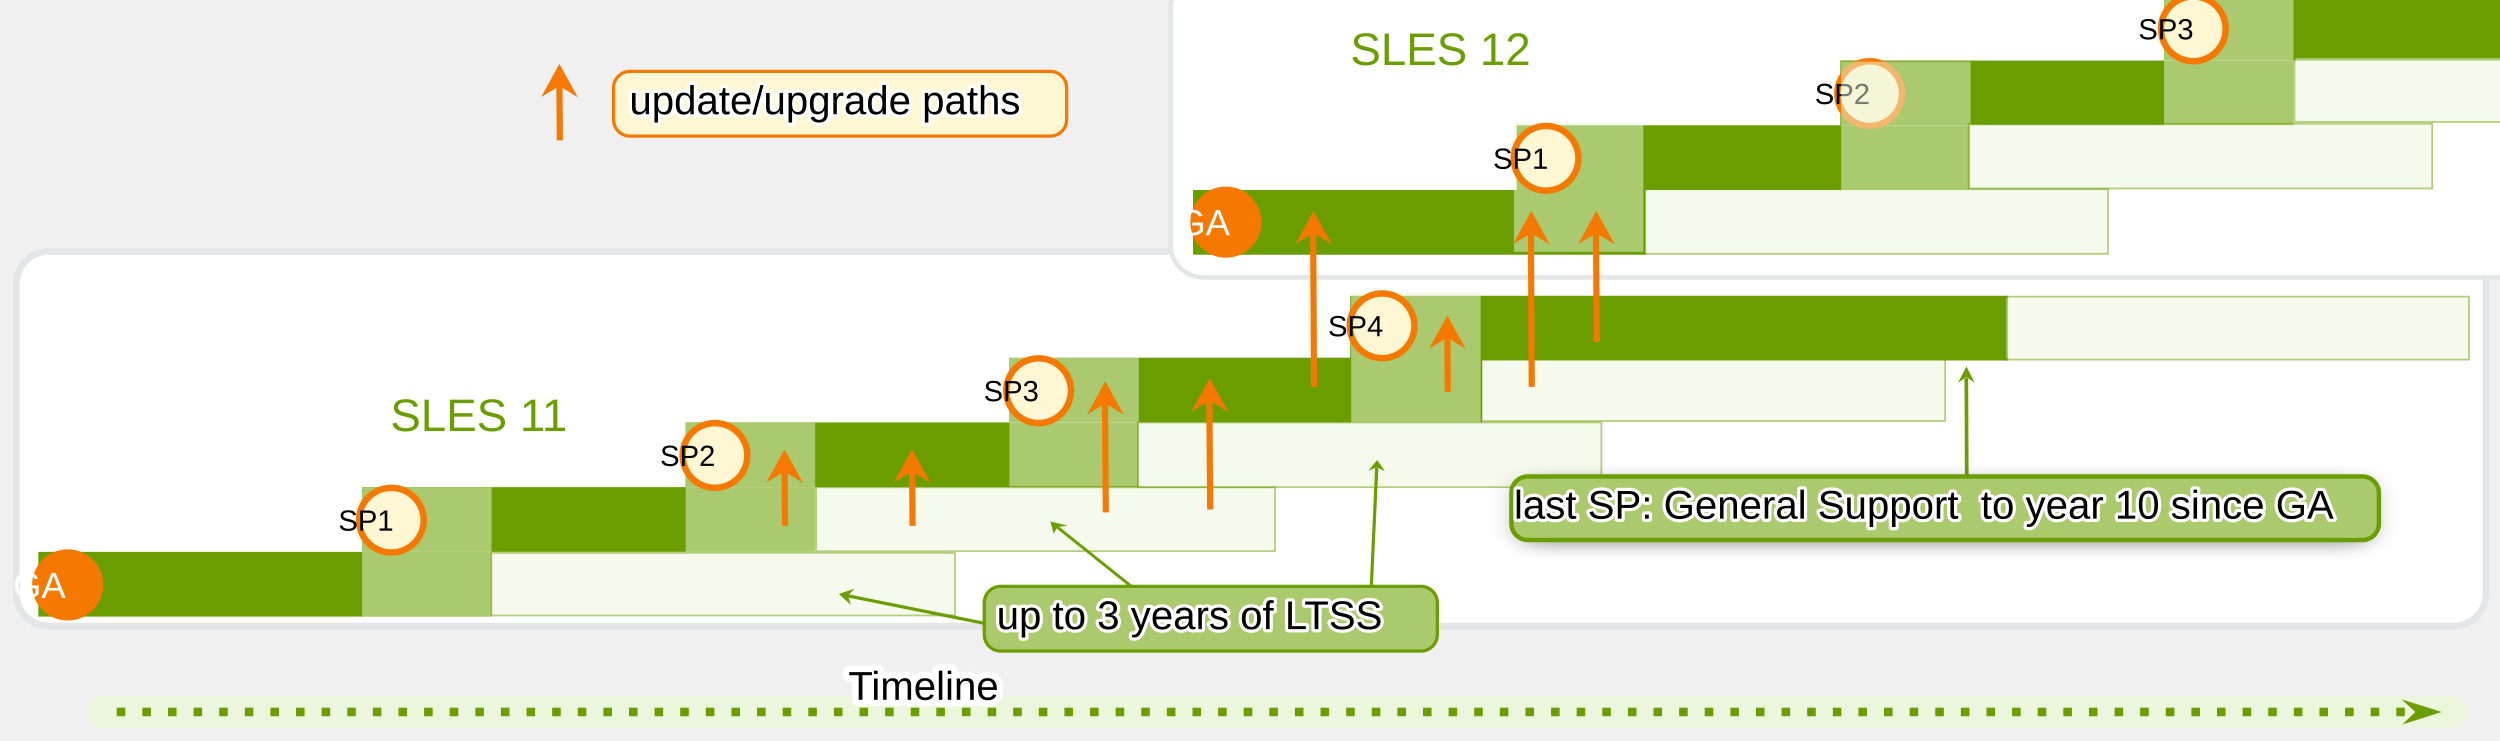
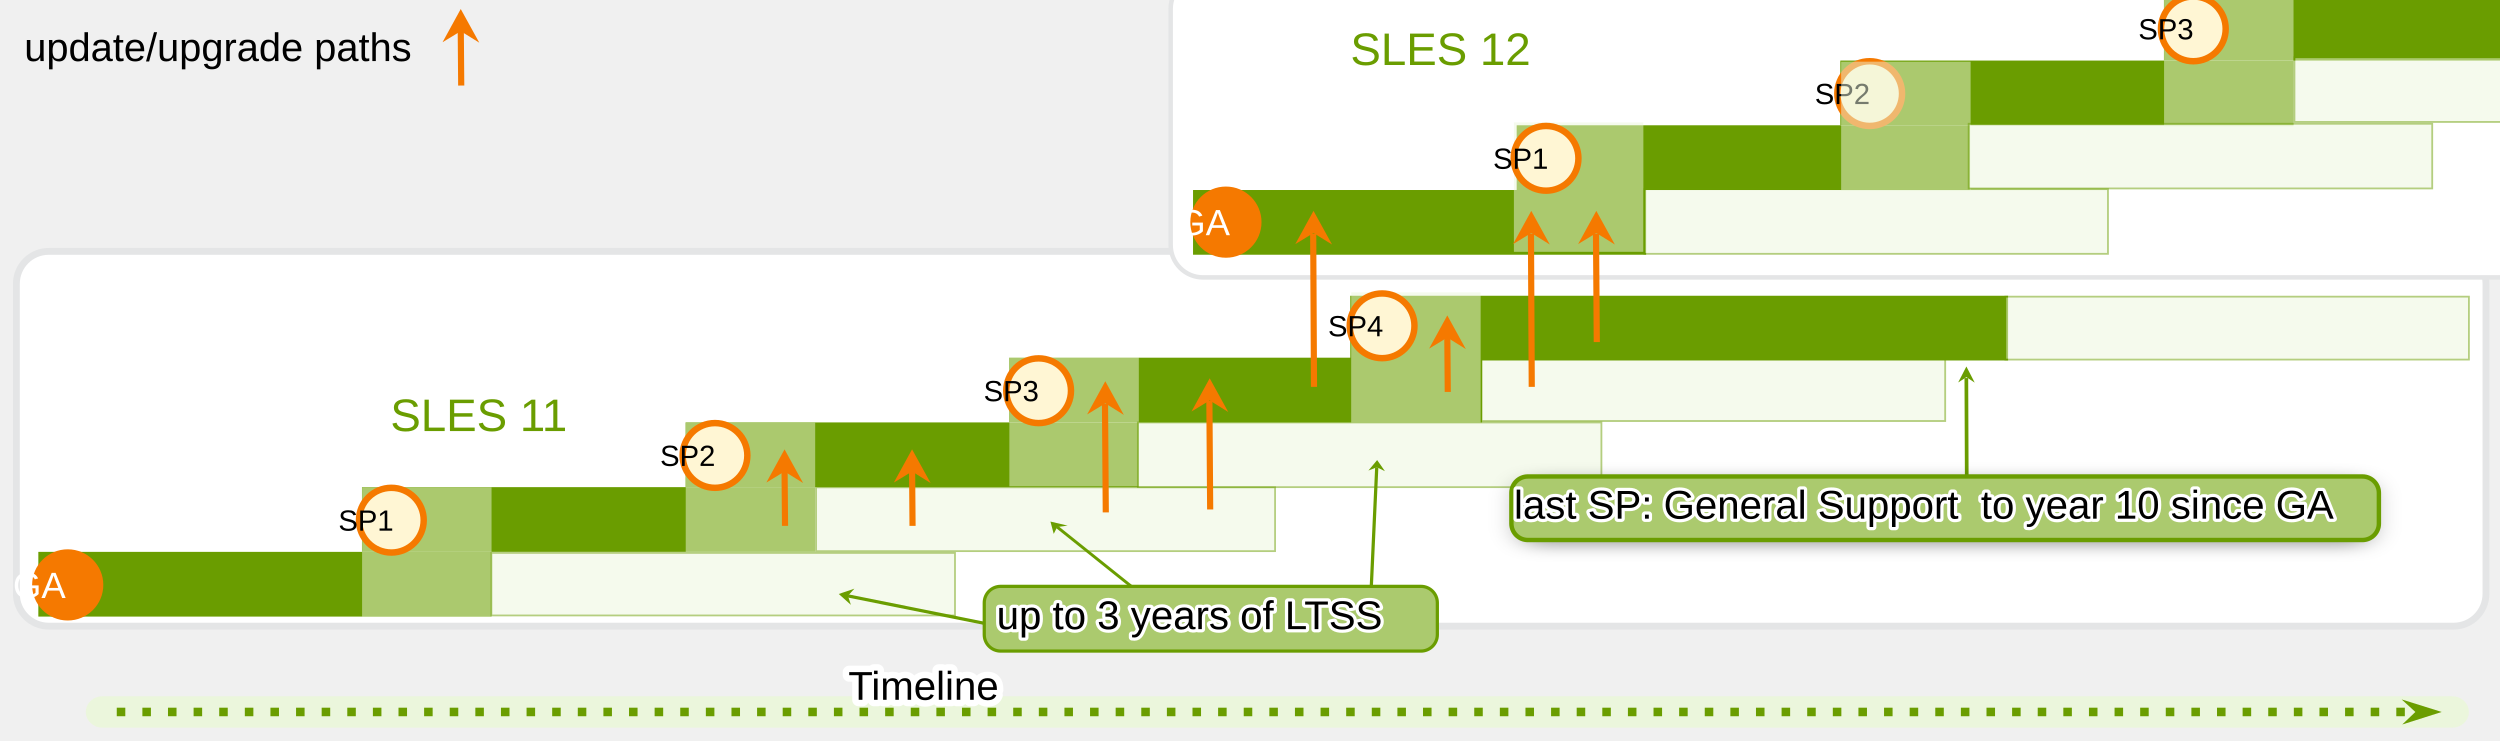
<svg xmlns="http://www.w3.org/2000/svg" version="1.1" id="svg4659" height="405.411" width="1368.556">
  <defs id="defs4661">
    <linearGradient id="linearGradient5521">
      <stop style="stop-color:#e4e5e6;stop-opacity:1;" offset="0" id="stop5523" />
      <stop style="stop-color:#fdfeff;stop-opacity:1" offset="1" id="stop5525" />
    </linearGradient>
    <linearGradient id="linearGradient5450">
      <stop style="stop-color:#e4e5e6;stop-opacity:1;" offset="0" id="stop5452" />
      <stop style="stop-color:#e4e5e6;stop-opacity:0;" offset="1" id="stop5454" />
    </linearGradient>
    <filter id="filter5854-1" x="-0.041" width="1.082" y="-0.288" height="1.576" color-interpolation-filters="sRGB">
      <feGaussianBlur stdDeviation="4.252" id="feGaussianBlur5856-4" />
    </filter>
  </defs>
  <g id="layer1" transform="translate(-9.182156,-624.411)">
    <rect style="fill:#ffffff;fill-opacity:1;stroke:#e4e5e6;stroke-width:3.756;stroke-miterlimit:4;stroke-opacity:1;stroke-dasharray:none;stroke-linejoin:round;stroke-linecap:round" id="rect4678" width="1351.908" height="205.167" x="18.15" y="762.015" rx="17.717" ry="17.717" />
    <g transform="translate(152,445.8169)" id="g5574">
      <text id="text5576" y="414.567" x="70.866" style="font-size:25px;font-style:normal;font-variant:normal;font-weight:normal;font-stretch:normal;text-align:start;line-height:125%;letter-spacing:0px;word-spacing:0px;writing-mode:lr-tb;text-anchor:start;fill:none;stroke:#ffffff;stroke-width:7.087;stroke-linecap:round;stroke-linejoin:round;stroke-miterlimit:4;stroke-opacity:1;stroke-dasharray:none;font-family:Arial;-inkscape-font-specification:Arial" xml:space="preserve">
        <tspan y="414.567" x="70.866" id="tspan5578">SLES 10</tspan>
      </text>
      <text xml:space="preserve" style="font-size:25px;font-style:normal;font-variant:normal;font-weight:normal;font-stretch:normal;text-align:start;line-height:125%;letter-spacing:0px;word-spacing:0px;writing-mode:lr-tb;text-anchor:start;fill:#6a9d00;fill-opacity:1;stroke:none;font-family:Arial;-inkscape-font-specification:Arial" x="70.866" y="414.567" id="text5580">
        <tspan id="tspan5582" x="70.866" y="414.567">SLES 11</tspan>
      </text>
    </g>
    <rect style="fill:#ebf6dc;fill-opacity:1;fill-rule:nonzero;stroke:none" id="rect5866" width="1304.536" height="17.162" x="56.16" y="1005.574" rx="9" ry="9" />
    <path style="fill:none;stroke:#6a9d00;stroke-width:4.674;stroke-linecap:butt;stroke-linejoin:miter;stroke-miterlimit:4;stroke-opacity:1;stroke-dasharray:4.674, 9.347;stroke-dashoffset:0" d="m 73.101,1014.154 1257.874,0" id="path5862" />
    <path style="fill:#6a9d00;fill-opacity:1;stroke:none" d="m 1345.819,1014.155 -21.596,6.864 7.18,-6.864 -7.516,-6.865 z" id="path5864" />
    <g id="g5885" transform="translate(0,4.5669)">
      <text id="text5881" y="1002.93" x="526.385" style="font-size:12px;font-style:normal;font-variant:normal;font-weight:normal;font-stretch:normal;text-align:center;line-height:115%;letter-spacing:0px;word-spacing:0px;writing-mode:lr-tb;text-anchor:middle;fill:none;stroke:#ffffff;stroke-width:7.087;stroke-linecap:round;stroke-linejoin:round;stroke-miterlimit:4;stroke-opacity:1;stroke-dasharray:none;font-family:Arial;-inkscape-font-specification:Arial" xml:space="preserve">
        <tspan id="tspan5883" y="1002.93" x="526.385" style="font-size:22px;fill:none;stroke:#ffffff;stroke-width:7.087;stroke-linecap:round;stroke-linejoin:round;stroke-miterlimit:4;stroke-opacity:1;stroke-dasharray:none">Timeline</tspan>
      </text>
      <text xml:space="preserve" style="font-size:12px;font-style:normal;font-variant:normal;font-weight:normal;font-stretch:normal;text-align:center;line-height:115%;letter-spacing:0px;word-spacing:0px;writing-mode:lr-tb;text-anchor:middle;fill:#000000;fill-opacity:1;stroke:none;font-family:Arial;-inkscape-font-specification:Arial" x="526.385" y="1002.93" id="text5868">
        <tspan style="font-size:22px" x="526.385" y="1002.93" id="tspan5874">Timeline</tspan>
      </text>
    </g>
    <g id="g5491" transform="matrix(1,0,0,-1,-147,1518.249)">
      <rect style="fill:#6a9d00;fill-opacity:1;fill-rule:nonzero;stroke:none" id="rect5487" width="248.031" height="35.433" x="531.496" y="627.166" />
      <rect y="662.599" x="708.661" height="35.433" width="258.848" id="rect5489" style="fill:#6a9d00;fill-opacity:1;fill-rule:nonzero;stroke:none" />
      <rect style="opacity:0.5;fill:#ebf6dc;fill-opacity:1;fill-rule:nonzero;stroke:none" id="rect5507" width="70.866" height="70.866" x="708.732" y="627.549" />
      <rect y="591.733" x="354.331" height="35.433" width="248.031" id="rect5485" style="fill:#6a9d00;fill-opacity:1;fill-rule:nonzero;stroke:none" />
      <rect style="opacity:0.5;fill:#ebf6dc;fill-opacity:1;fill-rule:nonzero;stroke:none" id="rect5505" width="70.866" height="70.866" x="531.567" y="591.645" />
      <rect style="fill:#6a9d00;fill-opacity:1;fill-rule:nonzero;stroke:none" id="rect5483" width="248.031" height="35.433" x="177.165" y="556.3" />
      <rect style="opacity:0.5;fill:#ebf6dc;fill-opacity:1;fill-rule:nonzero;stroke:none" id="rect5503" width="70.866" height="70.866" x="354.402" y="556.212" />
      <g id="g5718" transform="matrix(1,0,0,-1,-1.62992,1005.93)">
        <path transform="translate(177.1654,308.2683)" d="m 212.598,88.583 c 0,9.785 -7.932,17.717 -17.717,17.717 -9.785,0 -17.717,-7.932 -17.717,-17.717 0,-9.785 7.932,-17.717 17.717,-17.717 9.785,0 17.717,7.932 17.717,17.717 z" id="path5720" style="fill:#fff6d4;fill-opacity:1;fill-rule:nonzero;stroke:#f57900;stroke-width:3.543;stroke-miterlimit:4;stroke-opacity:1;stroke-dasharray:none" />
        <text id="text5722" y="402.577" x="373.161" style="font-size:12px;font-style:normal;font-variant:normal;font-weight:normal;font-stretch:normal;text-align:center;line-height:115%;letter-spacing:0px;word-spacing:0px;writing-mode:lr-tb;text-anchor:middle;fill:#000000;fill-opacity:1;stroke:none;font-family:Arial;-inkscape-font-specification:Arial" xml:space="preserve">
          <tspan y="402.577" x="373.161" id="tspan5724" style="font-size:16px">SP1</tspan>
        </text>
      </g>
      <g transform="matrix(1,0,0,-1,0.71994,1041.363)" id="g5734">
        <path style="fill:#fff6d4;fill-opacity:1;fill-rule:nonzero;stroke:#f57900;stroke-width:3.543;stroke-miterlimit:4;stroke-opacity:1;stroke-dasharray:none" id="path5736" d="m 212.598,88.583 c 0,9.785 -7.932,17.717 -17.717,17.717 -9.785,0 -17.717,-7.932 -17.717,-17.717 0,-9.785 7.932,-17.717 17.717,-17.717 9.785,0 17.717,7.932 17.717,17.717 z" transform="translate(351.9808,308.2683)" />
        <text xml:space="preserve" style="font-size:12px;font-style:normal;font-variant:normal;font-weight:normal;font-stretch:normal;text-align:center;line-height:115%;letter-spacing:0px;word-spacing:0px;writing-mode:lr-tb;text-anchor:middle;fill:#000000;fill-opacity:1;stroke:none;font-family:Arial;-inkscape-font-specification:Arial" x="546.929" y="402.577" id="text5738">
          <tspan style="font-size:16px" id="tspan5740" x="546.929" y="402.577">SP2</tspan>
        </text>
      </g>
      <g transform="matrix(1,0,0,-1,-2.17329,1076.8)" id="g5750">
        <path transform="translate(532.0394,308.2722)" d="m 212.598,88.583 c 0,9.785 -7.932,17.717 -17.717,17.717 -9.785,0 -17.717,-7.932 -17.717,-17.717 0,-9.785 7.932,-17.717 17.717,-17.717 9.785,0 17.717,7.932 17.717,17.717 z" id="path5752" style="fill:#fff6d4;fill-opacity:1;fill-rule:nonzero;stroke:#f57900;stroke-width:3.543;stroke-miterlimit:4;stroke-opacity:1;stroke-dasharray:none" />
        <text id="text5754" y="402.577" x="726.929" style="font-size:12px;font-style:normal;font-variant:normal;font-weight:normal;font-stretch:normal;text-align:center;line-height:115%;letter-spacing:0px;word-spacing:0px;writing-mode:lr-tb;text-anchor:middle;fill:#000000;fill-opacity:1;stroke:none;font-family:Arial;-inkscape-font-specification:Arial" xml:space="preserve">
          <tspan y="402.577" x="726.929" id="tspan5756" style="font-size:16px">SP3</tspan>
        </text>
      </g>
      <g id="g5702" transform="matrix(1,0,0,-1,-1.62992,970.4971)">
        <path style="fill:#f57900;fill-opacity:1;fill-rule:nonzero;stroke:#f57900;stroke-width:3.543;stroke-linecap:round;stroke-linejoin:round;stroke-miterlimit:4;stroke-opacity:1;stroke-dasharray:none;stroke-dashoffset:0" id="path5704" d="m 212.598,88.583 c 0,9.785 -7.932,17.717 -17.717,17.717 -9.785,0 -17.717,-7.932 -17.717,-17.717 0,-9.785 7.932,-17.717 17.717,-17.717 9.785,0 17.717,7.932 17.717,17.717 z" transform="translate(0,308.2683)" />
        <text xml:space="preserve" style="font-size:12px;font-style:normal;font-variant:normal;font-weight:normal;font-stretch:normal;text-align:center;line-height:115%;letter-spacing:0px;word-spacing:0px;writing-mode:lr-tb;text-anchor:middle;fill:#ffffff;fill-opacity:1;stroke:none;font-family:Arial;-inkscape-font-specification:Arial" x="194.345" y="404.009" id="text5706">
          <tspan style="font-size:20px;fill:#ffffff;fill-opacity:1" id="tspan5708" x="194.345" y="404.009">GA</tspan>
        </text>
      </g>
      <rect style="opacity:0.5;fill:#ebf6dc;fill-opacity:1;fill-rule:nonzero;stroke:#6a9d00;stroke-opacity:1" id="rect5507-91" width="253.76" height="35.404" x="779.067" y="627.166" />
      <rect style="opacity:0.5;fill:#ebf6dc;fill-opacity:1;fill-rule:nonzero;stroke:#6a9d00;stroke-width:0.988;stroke-opacity:1" id="rect5507-91-4" width="251.263" height="34.916" x="602.921" y="592.139" />
      <rect style="opacity:0.5;fill:#ebf6dc;fill-opacity:1;fill-rule:nonzero;stroke:#6a9d00;stroke-width:0.983;stroke-opacity:1" id="rect5507-91-4-3" width="253.777" height="34.227" x="425.188" y="556.926" />
      <rect style="opacity:0.5;fill:#ebf6dc;fill-opacity:1;fill-rule:nonzero;stroke:#6a9d00;stroke-width:1.015;stroke-opacity:1" id="rect5507-91-4-3-7" width="253.786" height="36.464" x="967.226" y="663.367" />
      <rect y="696.503" x="895.353" height="35.433" width="360.098" id="rect5489-9" style="fill:#6a9d00;fill-opacity:1;fill-rule:nonzero;stroke:none" />
      <rect style="opacity:0.5;fill:#ebf6dc;fill-opacity:1;fill-rule:nonzero;stroke:#6a9d00;stroke-width:0.986;stroke-opacity:1" id="rect5507-91-4-3-7-8" width="253.773" height="34.447" x="1253.945" y="696.996" />
      <rect style="opacity:0.5;fill:#ebf6dc;fill-opacity:1;fill-rule:nonzero;stroke:none" id="rect5507-96" width="70.866" height="71.279" x="895.853" y="662.545" />
      <g transform="matrix(1,0,0,-1,185.8545,1112.336)" id="g5750-4">
        <path transform="translate(532.0394,308.2722)" d="m 212.598,88.583 c 0,9.785 -7.932,17.717 -17.717,17.717 -9.785,0 -17.717,-7.932 -17.717,-17.717 0,-9.785 7.932,-17.717 17.717,-17.717 9.785,0 17.717,7.932 17.717,17.717 z" id="path5752-2" style="fill:#fff6d4;fill-opacity:1;fill-rule:nonzero;stroke:#f57900;stroke-width:3.543;stroke-miterlimit:4;stroke-opacity:1;stroke-dasharray:none" />
        <text id="text5754-5" y="402.577" x="727.429" style="font-size:12px;font-style:normal;font-variant:normal;font-weight:normal;font-stretch:normal;text-align:center;line-height:115%;letter-spacing:0px;word-spacing:0px;writing-mode:lr-tb;text-anchor:middle;fill:#000000;fill-opacity:1;stroke:none;font-family:Arial;-inkscape-font-specification:Arial" xml:space="preserve">
          <tspan y="402.577" x="727.429" id="tspan5756-8" style="font-size:16px">SP4</tspan>
        </text>
      </g>
    </g>
    <g id="g3197" transform="matrix(-0.1973363,0.9803359,0.9803359,0.1973363,90.61964,491.8841)">
      <path style="fill:none;stroke:#6a9d00;stroke-width:1.772;stroke-linecap:butt;stroke-linejoin:miter;stroke-miterlimit:4;stroke-opacity:1;stroke-dasharray:none" d="m 374.185,560.099 0,-94.343" id="path6258" />
      <path style="fill:#6a9d00;fill-opacity:1;stroke:none" d="m 374.143,460.597 4.533,7.693 -4.533,-2.558 -4.534,2.678 z" id="path5842" />
    </g>
    <g id="g3197-8" transform="matrix(-0.9999901,0.00505101,0.00445043,1.134938,1457.713,300.394)">
      <path style="fill:none;stroke:#6a9d00;stroke-width:2.027;stroke-linecap:butt;stroke-linejoin:miter;stroke-miterlimit:4;stroke-opacity:1;stroke-dasharray:none" d="m 374.185,518.117 0,-51.932" id="path6258-7" />
      <path style="fill:#6a9d00;fill-opacity:1;stroke:none" d="m 374.143,460.597 4.533,7.693 -4.533,-2.558 -4.534,2.678 z" id="path5842-7" />
    </g>
    <rect ry="17.717" rx="17.717" y="611.471" x="650.036" height="164.804" width="826.316" id="rect4676" style="fill:#ffffff;fill-opacity:1;stroke:#e4e5e6;stroke-width:2.466;stroke-miterlimit:4;stroke-opacity:1;stroke-dasharray:none" />
    <g id="g5588" transform="translate(677.5617,245.4308)">
      <text xml:space="preserve" style="font-size:25px;font-style:normal;font-variant:normal;font-weight:normal;font-stretch:normal;text-align:start;line-height:125%;letter-spacing:0px;word-spacing:0px;writing-mode:lr-tb;text-anchor:start;fill:none;stroke:#ffffff;stroke-width:7.087;stroke-linecap:round;stroke-linejoin:round;stroke-miterlimit:4;stroke-opacity:1;stroke-dasharray:none;font-family:Arial;-inkscape-font-specification:Arial" x="70.866" y="414.567" id="text5590">
        <tspan id="tspan5592" x="70.866" y="414.567">SLES 11</tspan>
      </text>
      <text id="text5594" y="414.567" x="70.866" style="font-size:25px;font-style:normal;font-variant:normal;font-weight:normal;font-stretch:normal;text-align:start;line-height:125%;letter-spacing:0px;word-spacing:0px;writing-mode:lr-tb;text-anchor:start;fill:#6a9d00;fill-opacity:1;stroke:none;font-family:Arial;-inkscape-font-specification:Arial" xml:space="preserve">
        <tspan y="414.567" x="70.866" id="tspan5596">SLES 12</tspan>
      </text>
    </g>
    <g id="g5491-1" transform="matrix(1,0,0,-1,485.1119,1320.159)">
      <rect style="fill:#6a9d00;fill-opacity:1;fill-rule:nonzero;stroke:none" id="rect5487-3" width="248.031" height="35.433" x="531.496" y="627.166" />
      <rect y="662.599" x="708.661" height="35.433" width="237.237" id="rect5489-5" style="fill:#6a9d00;fill-opacity:1;fill-rule:nonzero;stroke:none" />
      <rect style="opacity:0.5;fill:#ebf6dc;fill-opacity:1;fill-rule:nonzero;stroke:none" id="rect5507-9" width="70.866" height="70.866" x="708.732" y="626.437" />
      <rect y="591.733" x="354.331" height="35.433" width="248.031" id="rect5485-1" style="fill:#6a9d00;fill-opacity:1;fill-rule:nonzero;stroke:none" />
      <rect style="fill:#6a9d00;fill-opacity:1;fill-rule:nonzero;stroke:none" id="rect5483-5" width="248.031" height="35.433" x="177.165" y="556.3" />
      <rect style="opacity:0.5;fill:#ebf6dc;fill-opacity:1;fill-rule:nonzero;stroke:none" id="rect5505-6" width="70.866" height="70.866" x="352.817" y="557.895" />
      <rect style="opacity:0.5;fill:#ebf6dc;fill-opacity:1;fill-rule:nonzero;stroke:none" id="rect5503-1" width="0" height="0" x="425.268" y="627.078" />
      <g id="g5718-2" transform="matrix(1,0,0,-1,-1.62992,1005.93)">
        <path transform="translate(177.1654,308.2683)" d="m 212.598,88.583 c 0,9.785 -7.932,17.717 -17.717,17.717 -9.785,0 -17.717,-7.932 -17.717,-17.717 0,-9.785 7.932,-17.717 17.717,-17.717 9.785,0 17.717,7.932 17.717,17.717 z" id="path5720-0" style="fill:#fff6d4;fill-opacity:1;fill-rule:nonzero;stroke:#f57900;stroke-width:3.543;stroke-miterlimit:4;stroke-opacity:1;stroke-dasharray:none" />
        <text id="text5722-3" y="402.577" x="373.161" style="font-size:12px;font-style:normal;font-variant:normal;font-weight:normal;font-stretch:normal;text-align:center;line-height:115%;letter-spacing:0px;word-spacing:0px;writing-mode:lr-tb;text-anchor:middle;fill:#000000;fill-opacity:1;stroke:none;font-family:Arial;-inkscape-font-specification:Arial" xml:space="preserve">
          <tspan y="402.577" x="373.161" id="tspan5724-1" style="font-size:16px">SP1</tspan>
        </text>
      </g>
      <g transform="translate(0.71994,247.6614)" id="g5734-9">
        <path style="fill:#fff6d4;fill-opacity:1;fill-rule:nonzero;stroke:#f57900;stroke-width:3.543;stroke-miterlimit:4;stroke-opacity:1;stroke-dasharray:none" id="path5736-1" d="m 212.598,88.583 c 0,9.785 -7.932,17.717 -17.717,17.717 -9.785,0 -17.717,-7.932 -17.717,-17.717 0,-9.785 7.932,-17.717 17.717,-17.717 9.785,0 17.717,7.932 17.717,17.717 z" transform="translate(351.9808,308.2683)" />
        <text xml:space="preserve" style="font-size:12px;font-style:normal;font-variant:normal;font-weight:normal;font-stretch:normal;text-align:center;line-height:115%;letter-spacing:0px;word-spacing:0px;writing-mode:lr-tb;text-anchor:middle;fill:#000000;fill-opacity:1;stroke:none;font-family:Arial;-inkscape-font-specification:Arial" x="546.929" y="-391.124" id="text5738-8" transform="scale(1,-1)">
          <tspan style="font-size:16px" id="tspan5740-9" x="546.929" y="-391.124">SP2</tspan>
        </text>
      </g>
      <g transform="matrix(1,0,0,-1,-2.17329,1076.8)" id="g5750-2">
        <path transform="translate(532.0394,308.2722)" d="m 212.598,88.583 c 0,9.785 -7.932,17.717 -17.717,17.717 -9.785,0 -17.717,-7.932 -17.717,-17.717 0,-9.785 7.932,-17.717 17.717,-17.717 9.785,0 17.717,7.932 17.717,17.717 z" id="path5752-1" style="fill:#fff6d4;fill-opacity:1;fill-rule:nonzero;stroke:#f57900;stroke-width:3.543;stroke-miterlimit:4;stroke-opacity:1;stroke-dasharray:none" />
        <text id="text5754-7" y="402.577" x="726.929" style="font-size:12px;font-style:normal;font-variant:normal;font-weight:normal;font-stretch:normal;text-align:center;line-height:115%;letter-spacing:0px;word-spacing:0px;writing-mode:lr-tb;text-anchor:middle;fill:#000000;fill-opacity:1;stroke:none;font-family:Arial;-inkscape-font-specification:Arial" xml:space="preserve">
          <tspan y="402.577" x="726.929" id="tspan5756-6" style="font-size:16px">SP3</tspan>
        </text>
      </g>
      <g id="g5702-1" transform="translate(-1.62992,176.7953)" />
      <rect style="opacity:0.5;fill:#ebf6dc;fill-opacity:1;fill-rule:nonzero;stroke:#6a9d00;stroke-opacity:1" id="rect5507-91-4-3-7-3" width="253.76" height="35.404" x="424.258" y="556.8" />
      <rect style="opacity:0.5;fill:#ebf6dc;fill-opacity:1;fill-rule:nonzero;stroke:none" id="rect5505-6-4" width="70.866" height="70.866" x="531.955" y="591.113" />
      <rect style="opacity:0.5;fill:#ebf6dc;fill-opacity:1;fill-rule:nonzero;stroke:#6a9d00;stroke-opacity:1" id="rect5507-91-4-3-7-3-6" width="253.76" height="35.404" x="601.758" y="592.594" />
      <rect style="opacity:0.5;fill:#ebf6dc;fill-opacity:1;fill-rule:nonzero;stroke:#6a9d00;stroke-opacity:1" id="rect5507-91-4-3-7-3-6-5" width="253.76" height="35.404" x="780.098" y="628.998" />
    </g>
    <g id="g3366" transform="translate(40,204)">
      <path transform="translate(445.394,453.4352)" d="m 212.598,88.583 c 0,9.785 -7.932,17.717 -17.717,17.717 -9.785,0 -17.717,-7.932 -17.717,-17.717 0,-9.785 7.932,-17.717 17.717,-17.717 9.785,0 17.717,7.932 17.717,17.717 z" id="path5704-6" style="fill:#f57900;fill-opacity:1;fill-rule:nonzero;stroke:#f57900;stroke-width:3.543;stroke-linecap:round;stroke-linejoin:round;stroke-miterlimit:4;stroke-opacity:1;stroke-dasharray:none;stroke-dashoffset:0" />
      <text id="text5706-8" y="549.176" x="639.739" style="font-size:12px;font-style:normal;font-variant:normal;font-weight:normal;font-stretch:normal;text-align:center;line-height:115%;letter-spacing:0px;word-spacing:0px;writing-mode:lr-tb;text-anchor:middle;fill:#ffffff;fill-opacity:1;stroke:none;font-family:Arial;-inkscape-font-specification:Arial" xml:space="preserve">
        <tspan y="549.176" x="639.739" id="tspan5708-0" style="font-size:20px;fill:#ffffff;fill-opacity:1">GA</tspan>
      </text>
    </g>
    <g id="g3197-5" transform="matrix(-0.8301475,0.5056718,0.724264,0.5795982,561.2092,453.7622)">
      <path style="fill:none;stroke:#6a9d00;stroke-width:1.772;stroke-linecap:butt;stroke-linejoin:miter;stroke-miterlimit:4;stroke-opacity:1;stroke-dasharray:none" d="m 374.185,560.099 0,-94.343" id="path6258-3" />
      <path style="fill:#6a9d00;fill-opacity:1;stroke:none" d="m 374.143,460.597 4.533,7.693 -4.533,-2.558 -4.534,2.678 z" id="path5842-6" />
    </g>
    <g id="g3197-9" transform="matrix(-0.999392,-0.02665125,-0.03486464,0.7639558,1153.039,534.3512)">
      <path style="fill:none;stroke:#6a9d00;stroke-width:1.772;stroke-linecap:butt;stroke-linejoin:miter;stroke-miterlimit:4;stroke-opacity:1;stroke-dasharray:none" d="m 374.185,560.099 0,-94.343" id="path6258-4" />
      <path style="fill:#6a9d00;fill-opacity:1;stroke:none" d="m 374.143,460.597 4.533,7.693 -4.533,-2.558 -4.534,2.678 z" id="path5842-0" />
    </g>
    <g id="g5898" transform="translate(210.2013,-141.3961)">
      <rect style="fill:#abca6e;fill-opacity:1;stroke:#6a9d00;stroke-width:1.772;stroke-miterlimit:4;stroke-opacity:1;stroke-dasharray:none" id="rect4340-7" width="248.031" height="35.433" x="337.783" y="1086.792" rx="9" ry="9" />
      <text id="text5858-0" y="1110.229" x="461.831" style="font-size:12px;font-style:normal;font-variant:normal;font-weight:normal;font-stretch:normal;text-align:center;line-height:115%;letter-spacing:0px;word-spacing:0px;writing-mode:lr-tb;text-anchor:middle;fill:none;stroke:#ffffff;stroke-width:3.543;stroke-linecap:round;stroke-linejoin:round;stroke-miterlimit:4;stroke-opacity:1;stroke-dasharray:none;font-family:Arial;-inkscape-font-specification:Arial" xml:space="preserve">
        <tspan id="tspan5860-3" y="1110.229" x="461.831" style="font-size:22px;fill:none;stroke:#ffffff;stroke-width:3.543;stroke-linecap:round;stroke-linejoin:round;stroke-miterlimit:4;stroke-opacity:1;stroke-dasharray:none">up to 3 years of LTSS</tspan>
      </text>
      <text xml:space="preserve" style="font-size:12px;font-style:normal;font-variant:normal;font-weight:normal;font-stretch:normal;text-align:center;line-height:115%;letter-spacing:0px;word-spacing:0px;writing-mode:lr-tb;text-anchor:middle;fill:#000000;fill-opacity:1;stroke:none;font-family:Arial;-inkscape-font-specification:Arial" x="461.831" y="1110.229" id="text5758-9">
        <tspan style="font-size:22px" x="461.831" y="1110.229" id="tspan5764-0">up to 3 years of LTSS</tspan>
      </text>
      <rect transform="matrix(1.878053,0,0,1,-995.0953,0)" ry="9" rx="4.792" y="1028.542" x="865.783" height="35.433" width="248.031" id="rect5848-7" style="opacity:0.4;fill:#000000;fill-opacity:1;stroke:none;filter:url(#filter5854-1)" />
      <rect style="fill:#abca6e;fill-opacity:1;stroke:#6a9d00;stroke-width:2.429;stroke-miterlimit:4;stroke-opacity:1;stroke-dasharray:none" id="rect4340-1" width="474.875" height="34.776" x="626.361" y="1026.643" rx="9" ry="9" />
      <text id="text5858-8" y="1049.751" x="863.831" style="font-size:12px;font-style:normal;font-variant:normal;font-weight:normal;font-stretch:normal;text-align:center;line-height:115%;letter-spacing:0px;word-spacing:0px;writing-mode:lr-tb;text-anchor:middle;fill:none;stroke:#ffffff;stroke-width:3.543;stroke-linecap:round;stroke-linejoin:round;stroke-miterlimit:4;stroke-opacity:1;stroke-dasharray:none;font-family:Arial;-inkscape-font-specification:Arial" xml:space="preserve">
        <tspan id="tspan5860-9" y="1049.751" x="863.831" style="font-size:22px;fill:none;stroke:#ffffff;stroke-width:3.543;stroke-linecap:round;stroke-linejoin:round;stroke-miterlimit:4;stroke-opacity:1;stroke-dasharray:none">last SP: General Support  to year 10 since GA</tspan>
      </text>
      <text xml:space="preserve" style="font-size:12px;font-style:normal;font-variant:normal;font-weight:normal;font-stretch:normal;text-align:center;line-height:115%;letter-spacing:0px;word-spacing:0px;writing-mode:lr-tb;text-anchor:middle;fill:#000000;fill-opacity:1;stroke:none;font-family:Arial;-inkscape-font-specification:Arial" x="863.831" y="1049.751" id="text5758-3">
        <tspan style="font-size:22px" x="863.831" y="1049.751" id="tspan5764-5">last SP: General Support  to year 10 since GA</tspan>
      </text>
+       <flowRoot style="font-size:12px;font-style:normal;font-weight:normal;line-height:125%;letter-spacing:0px;word-spacing:0px;fill:#000000;fill-opacity:1;stroke:none;font-family:Bitstream Vera Sans" id="flowRoot27500" xml:space="preserve">
+         <flowRegion id="flowRegion27502">
+           <rect y="237.697" x="933.75" height="70" width="548.75" id="rect27504" />
+         </flowRegion>
+         <flowPara id="flowPara27506" />
+       </flowRoot>
    </g>
    <g style="fill:#f57900;fill-opacity:1;stroke:#f57900;stroke-opacity:1" id="g3197-8-7-6" transform="matrix(-1.208371,0.00294851,0.00537783,0.6625148,958.096,567.9308)">
      <path style="fill:#f57900;fill-opacity:1;stroke:#f57900;stroke-width:2.794;stroke-linecap:butt;stroke-linejoin:miter;stroke-miterlimit:4;stroke-opacity:1;stroke-dasharray:none" d="m 374.185,518.117 0,-51.932" id="path6258-7-9-8" />
      <path style="fill:#f57900;fill-opacity:1;stroke:#f57900;stroke-width:3.628;stroke-miterlimit:4;stroke-opacity:1;stroke-dasharray:none" d="m 374.143,461.16 4.255,13.936 -4.235,-4.645 -4.215,4.826 z" id="path5842-7-8-4" />
    </g>
    <g style="fill:#f57900;fill-opacity:1;stroke:#f57900;stroke-opacity:1" id="g3197-8-7-6-2" transform="matrix(-1.208371,0.00294851,0.00537783,0.6625148,888.2885,567.9308)">
      <path style="fill:#f57900;fill-opacity:1;stroke:#f57900;stroke-width:2.794;stroke-linecap:butt;stroke-linejoin:miter;stroke-miterlimit:4;stroke-opacity:1;stroke-dasharray:none" d="m 374.185,518.117 0,-51.932" id="path6258-7-9-8-4" />
      <path style="fill:#f57900;fill-opacity:1;stroke:#f57900;stroke-width:3.628;stroke-miterlimit:4;stroke-opacity:1;stroke-dasharray:none" d="m 374.143,461.16 4.255,13.936 -4.235,-4.645 -4.215,4.826 z" id="path5842-7-8-4-1" />
    </g>
-     <g style="fill:#f57900;fill-opacity:1;stroke:#f57900;stroke-opacity:1" id="g3197-8-7-6-1" transform="matrix(-1.208371,0.00294851,0.00537783,0.6625148,765.0319,356.8862)">
+     <g style="fill:#f57900;fill-opacity:1;stroke:#f57900;stroke-width:1;stroke-opacity:1" id="g3197-8-7-6-1" transform="matrix(-1.208371,0.00294851,0.00537783,0.6625148,711.0319,326.8862)">
      <path style="fill:#f57900;fill-opacity:1;stroke:#f57900;stroke-width:2.794;stroke-linecap:butt;stroke-linejoin:miter;stroke-miterlimit:4;stroke-opacity:1;stroke-dasharray:none" d="m 374.185,518.117 0,-51.932" id="path6258-7-9-8-5" />
      <path style="fill:#f57900;fill-opacity:1;stroke:#f57900;stroke-width:3.628;stroke-miterlimit:4;stroke-opacity:1;stroke-dasharray:none" d="m 374.143,461.16 4.255,13.936 -4.235,-4.645 -4.215,4.826 z" id="path5842-7-8-4-5" />
    </g>
    <g style="fill:#f57900;fill-opacity:1;stroke:#f57900;stroke-width:1;stroke-opacity:1" id="g3197-8-7-6-27" transform="matrix(-1.208371,0.00294851,0.00537783,0.6625148,1063.88,564.6436)">
      <path style="fill:#f57900;fill-opacity:1;stroke:#f57900;stroke-width:2.794;stroke-linecap:butt;stroke-linejoin:miter;stroke-miterlimit:4;stroke-opacity:1;stroke-dasharray:none" d="m 374.156,511.953 -0.039,-89.623" id="path6258-7-9-8-8" />
      <path style="fill:#f57900;fill-opacity:1;stroke:#f57900;stroke-width:3.628;stroke-miterlimit:4;stroke-opacity:1;stroke-dasharray:none" d="m 373.914,409.842 4.255,13.936 -4.235,-4.645 -4.215,4.826 z" id="path5842-7-8-4-7" />
    </g>
    <g style="fill:#f57900;fill-opacity:1;stroke:#f57900;stroke-width:1;stroke-opacity:1" id="g3197-8-7-6-27-6" transform="matrix(-1.208371,0.00294851,0.00537783,0.6625148,1121.024,563.0356)">
      <path style="fill:#f57900;fill-opacity:1;stroke:#f57900;stroke-width:2.794;stroke-linecap:butt;stroke-linejoin:miter;stroke-miterlimit:4;stroke-opacity:1;stroke-dasharray:none" d="m 374.156,511.953 -0.039,-89.623" id="path6258-7-9-8-8-0" />
      <path style="fill:#f57900;fill-opacity:1;stroke:#f57900;stroke-width:3.628;stroke-miterlimit:4;stroke-opacity:1;stroke-dasharray:none" d="m 373.914,409.842 4.255,13.936 -4.235,-4.645 -4.215,4.826 z" id="path5842-7-8-4-7-5" />
    </g>
    <g style="fill:#f57900;fill-opacity:1;stroke:#f57900;stroke-width:1;stroke-opacity:1" id="g3197-8-7-6-8" transform="matrix(-1.208371,0.00294851,0.00537783,0.6625148,1251.094,494.6131)">
      <path style="fill:#f57900;fill-opacity:1;stroke:#f57900;stroke-width:2.794;stroke-linecap:butt;stroke-linejoin:miter;stroke-miterlimit:4;stroke-opacity:1;stroke-dasharray:none" d="m 374.185,518.117 0,-51.932" id="path6258-7-9-8-3" />
      <path style="fill:#f57900;fill-opacity:1;stroke:#f57900;stroke-width:3.628;stroke-miterlimit:4;stroke-opacity:1;stroke-dasharray:none" d="m 374.143,461.16 4.255,13.936 -4.235,-4.645 -4.215,4.826 z" id="path5842-7-8-4-0" />
    </g>
    <g style="fill:#f57900;fill-opacity:1;stroke:#f57900;stroke-width:1;stroke-opacity:1" id="g3197-8-7-6-27-6-3" transform="matrix(-1.208371,0.00294851,0.00537783,0.6625148,1171.491,485.99)" />
    <g style="fill:#f57900;fill-opacity:1;stroke:#f57900;stroke-width:1;stroke-opacity:1" id="g3197-8-7-6-27-6-4-9" transform="matrix(-1.208371,0.00294851,0.00537783,0.6625148,1297.064,471.3839)">
      <path style="fill:#f57900;fill-opacity:1;stroke:#f57900;stroke-width:2.794;stroke-linecap:butt;stroke-linejoin:miter;stroke-miterlimit:4;stroke-opacity:1;stroke-dasharray:none" d="M 374.321,548.965 374.118,422.331" id="path6258-7-9-8-8-0-3-0" />
      <path style="fill:#f57900;fill-opacity:1;stroke:#f57900;stroke-width:3.628;stroke-miterlimit:4;stroke-opacity:1;stroke-dasharray:none" d="m 373.914,409.842 4.255,13.936 -4.235,-4.645 -4.215,4.826 z" id="path5842-7-8-4-7-5-1-0" />
    </g>
    <g style="fill:#f57900;fill-opacity:1;stroke:#f57900;stroke-width:1;stroke-opacity:1" id="g3197-8-7-6-27-6-4-99" transform="matrix(-1.208371,0.00294851,0.00537783,0.6625148,1332.669,471.3839)">
      <path style="fill:#f57900;fill-opacity:1;stroke:#f57900;stroke-width:2.794;stroke-linecap:butt;stroke-linejoin:miter;stroke-miterlimit:4;stroke-opacity:1;stroke-dasharray:none" d="m 374.156,511.953 -0.039,-89.623" id="path6258-7-9-8-8-0-3-05" />
      <path style="fill:#f57900;fill-opacity:1;stroke:#f57900;stroke-width:3.628;stroke-miterlimit:4;stroke-opacity:1;stroke-dasharray:none" d="m 373.914,409.842 4.255,13.936 -4.235,-4.645 -4.215,4.826 z" id="path5842-7-8-4-7-5-1-9" />
    </g>
    <g style="fill:#f57900;fill-opacity:1;stroke:#f57900;stroke-width:1;stroke-opacity:1" id="g3197-8-7-6-27-6-4-9-5" transform="matrix(-1.208371,0.00294851,0.00537783,0.6625148,1177.857,471.3839)">
      <path style="fill:#f57900;fill-opacity:1;stroke:#f57900;stroke-width:2.794;stroke-linecap:butt;stroke-linejoin:miter;stroke-miterlimit:4;stroke-opacity:1;stroke-dasharray:none" d="M 374.321,548.965 374.118,422.331" id="path6258-7-9-8-8-0-3-0-8" />
      <path style="fill:#f57900;fill-opacity:1;stroke:#f57900;stroke-width:3.628;stroke-miterlimit:4;stroke-opacity:1;stroke-dasharray:none" d="m 373.914,409.842 4.255,13.936 -4.235,-4.645 -4.215,4.826 z" id="path5842-7-8-4-7-5-1-0-6" />
    </g>
-     <rect style="fill:#fff6d4;fill-opacity:1;stroke:#f57900;stroke-width:1.772;stroke-miterlimit:4;stroke-opacity:1;stroke-dasharray:none" id="rect4340-7-9" width="248.031" height="35.433" x="345.057" y="663.495" rx="9" ry="9" />
-     <text id="text5858-0-1" y="686.931" x="469.105" style="font-size:12px;font-style:normal;font-variant:normal;font-weight:normal;font-stretch:normal;text-align:center;line-height:115%;letter-spacing:0px;word-spacing:0px;writing-mode:lr-tb;text-anchor:middle;fill:none;stroke:#ffffff;stroke-width:3.543;stroke-linecap:round;stroke-linejoin:round;stroke-miterlimit:4;stroke-opacity:1;stroke-dasharray:none;font-family:Arial;-inkscape-font-specification:Arial" xml:space="preserve">
-       <tspan id="tspan5860-3-3" y="686.931" x="469.105" style="font-size:22px;fill:none;stroke:#ffffff;stroke-width:3.543;stroke-linecap:round;stroke-linejoin:round;stroke-miterlimit:4;stroke-opacity:1;stroke-dasharray:none">update/upgrade paths</tspan>
-     </text>
-     <text xml:space="preserve" style="font-size:12px;font-style:normal;font-variant:normal;font-weight:normal;font-stretch:normal;text-align:center;line-height:115%;letter-spacing:0px;word-spacing:0px;writing-mode:lr-tb;text-anchor:middle;fill:#000000;fill-opacity:1;stroke:none;font-family:Arial;-inkscape-font-specification:Arial" x="469.105" y="686.931" id="text5758-9-4">
-       <tspan style="font-size:22px" x="469.105" y="686.931" id="tspan5764-0-4">update/upgrade paths</tspan>
+     <text xml:space="preserve" style="font-size:11.887px;font-style:normal;font-variant:normal;font-weight:normal;font-stretch:normal;text-align:center;line-height:115%;letter-spacing:0px;word-spacing:0px;writing-mode:lr-tb;text-anchor:middle;fill:#000000;fill-opacity:1;stroke:none;font-family:Arial;-inkscape-font-specification:Arial" x="136.737" y="657.835" id="text5758-9-4">
+       <tspan style="font-size:21.792px" x="136.737" y="657.835" id="tspan5764-0-4">update/upgrade paths</tspan>
    </text>
  </g>
</svg>
